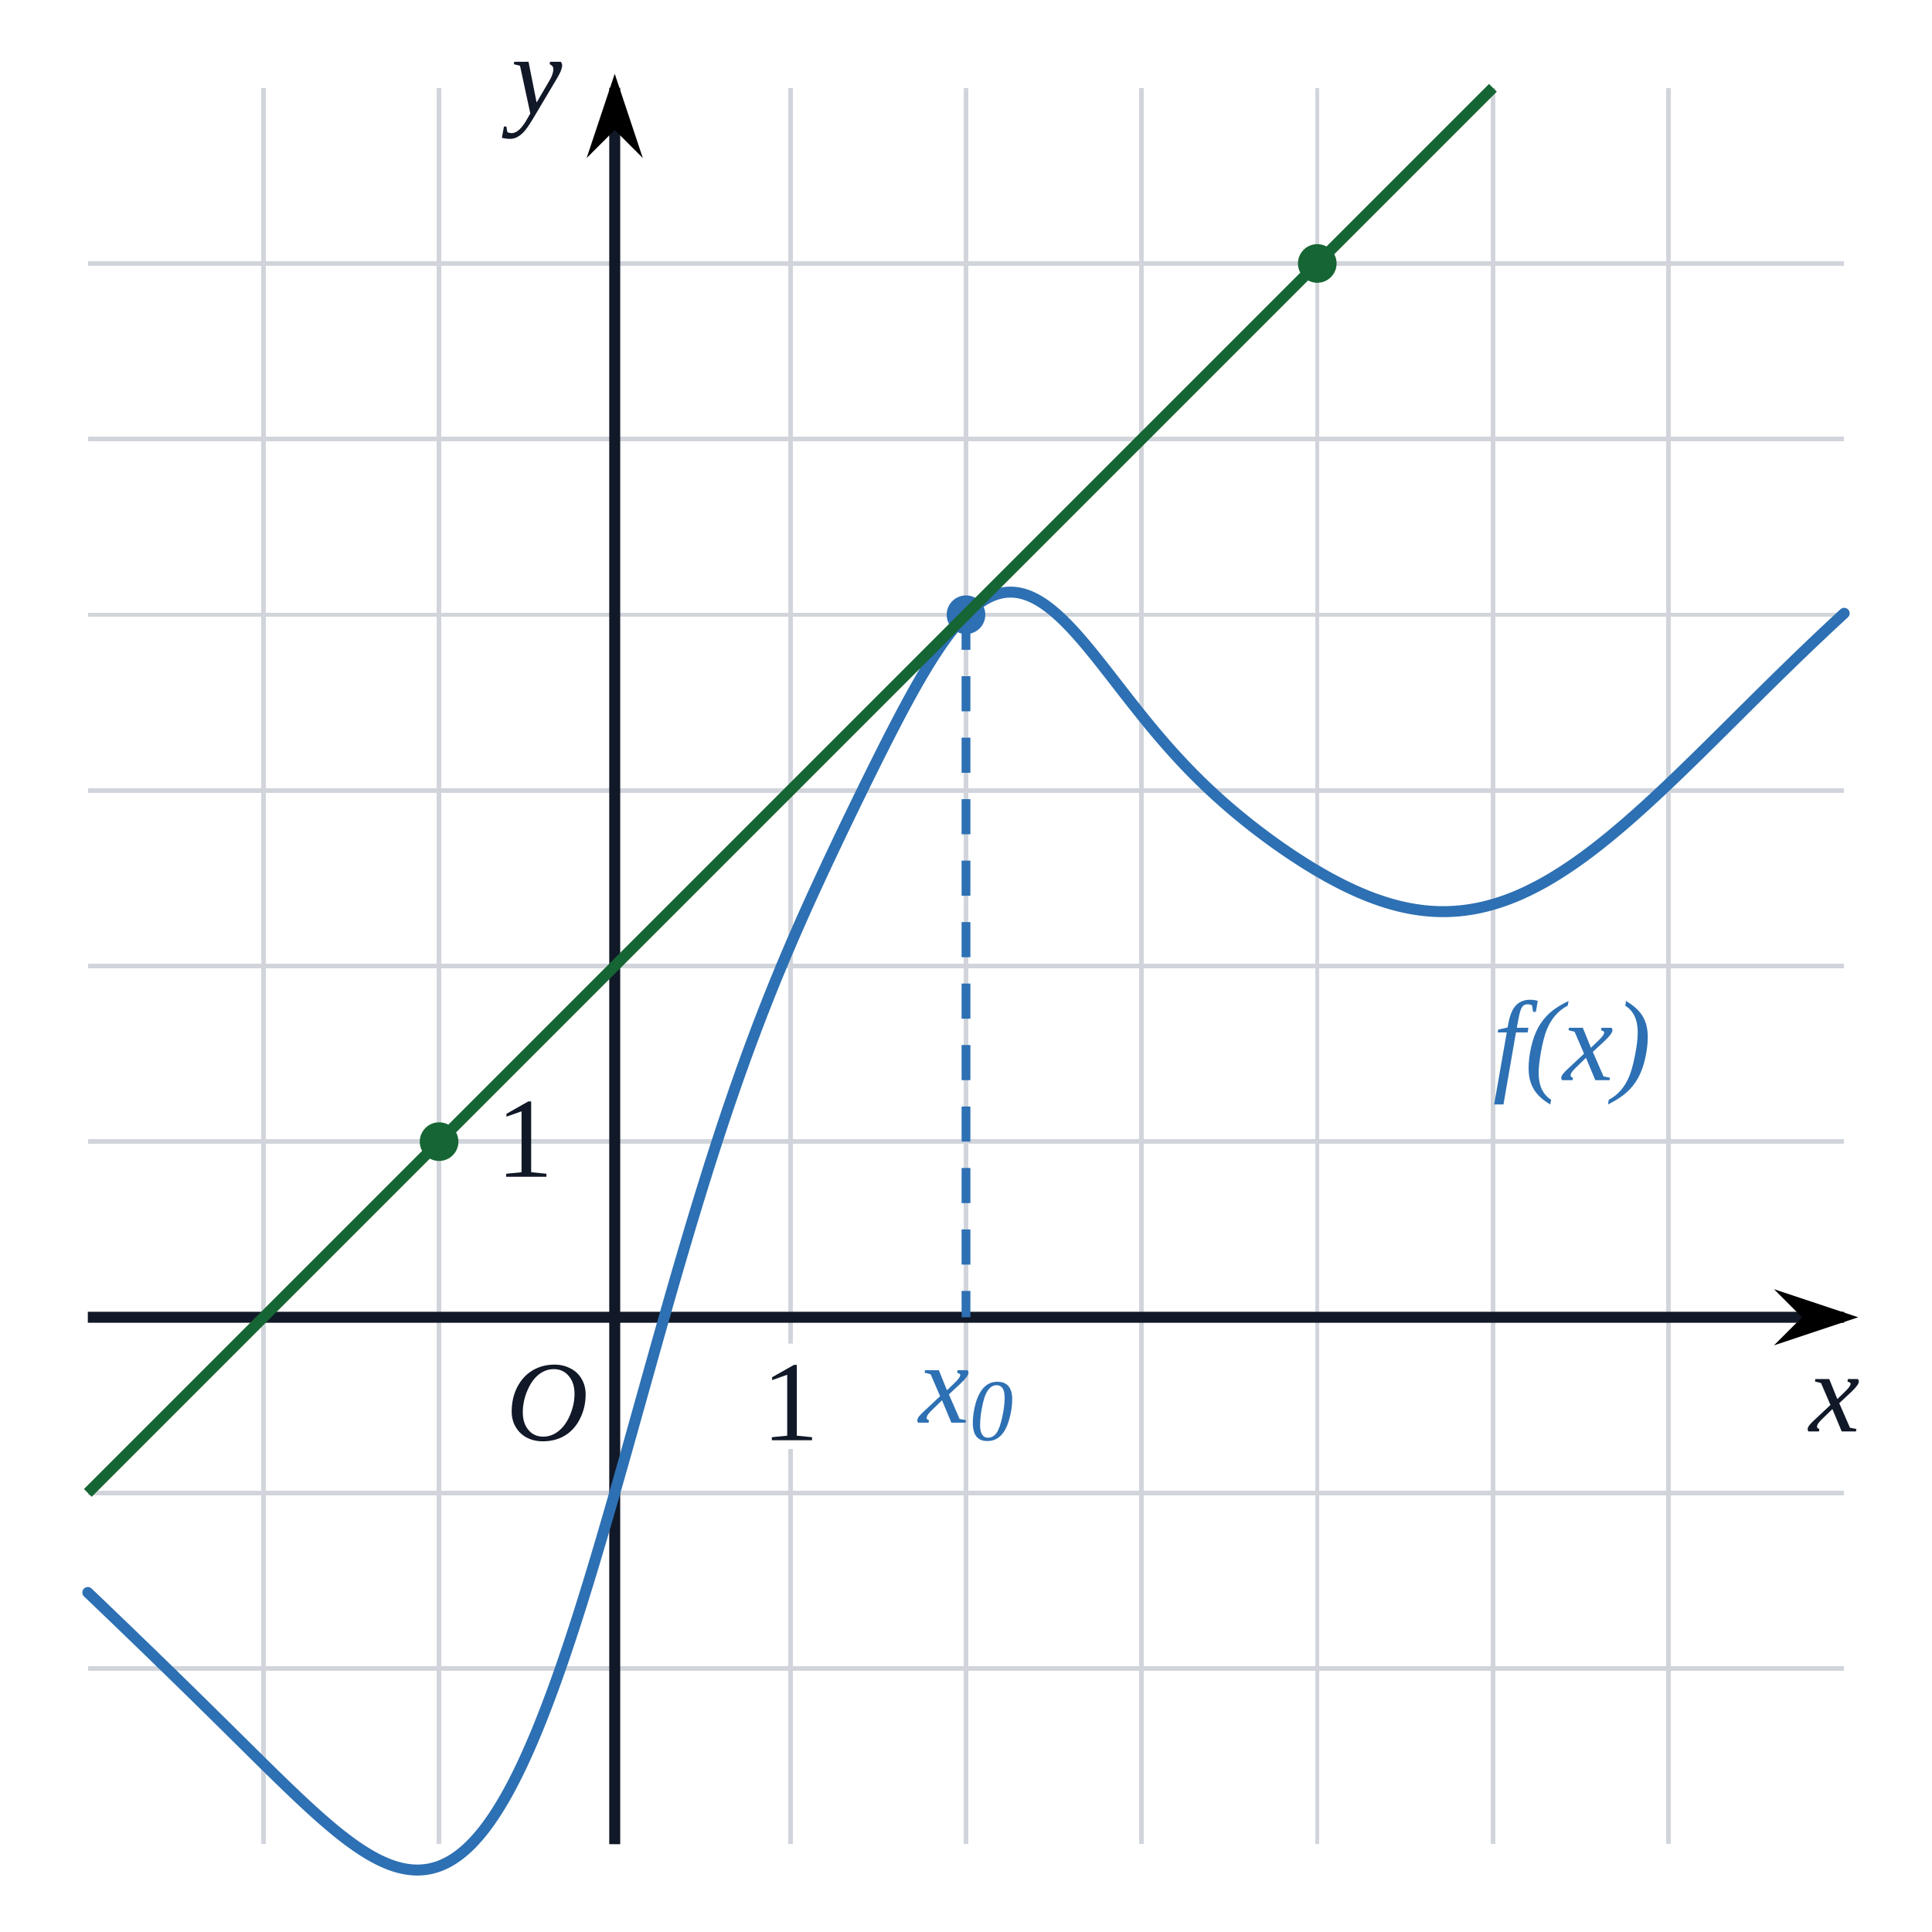
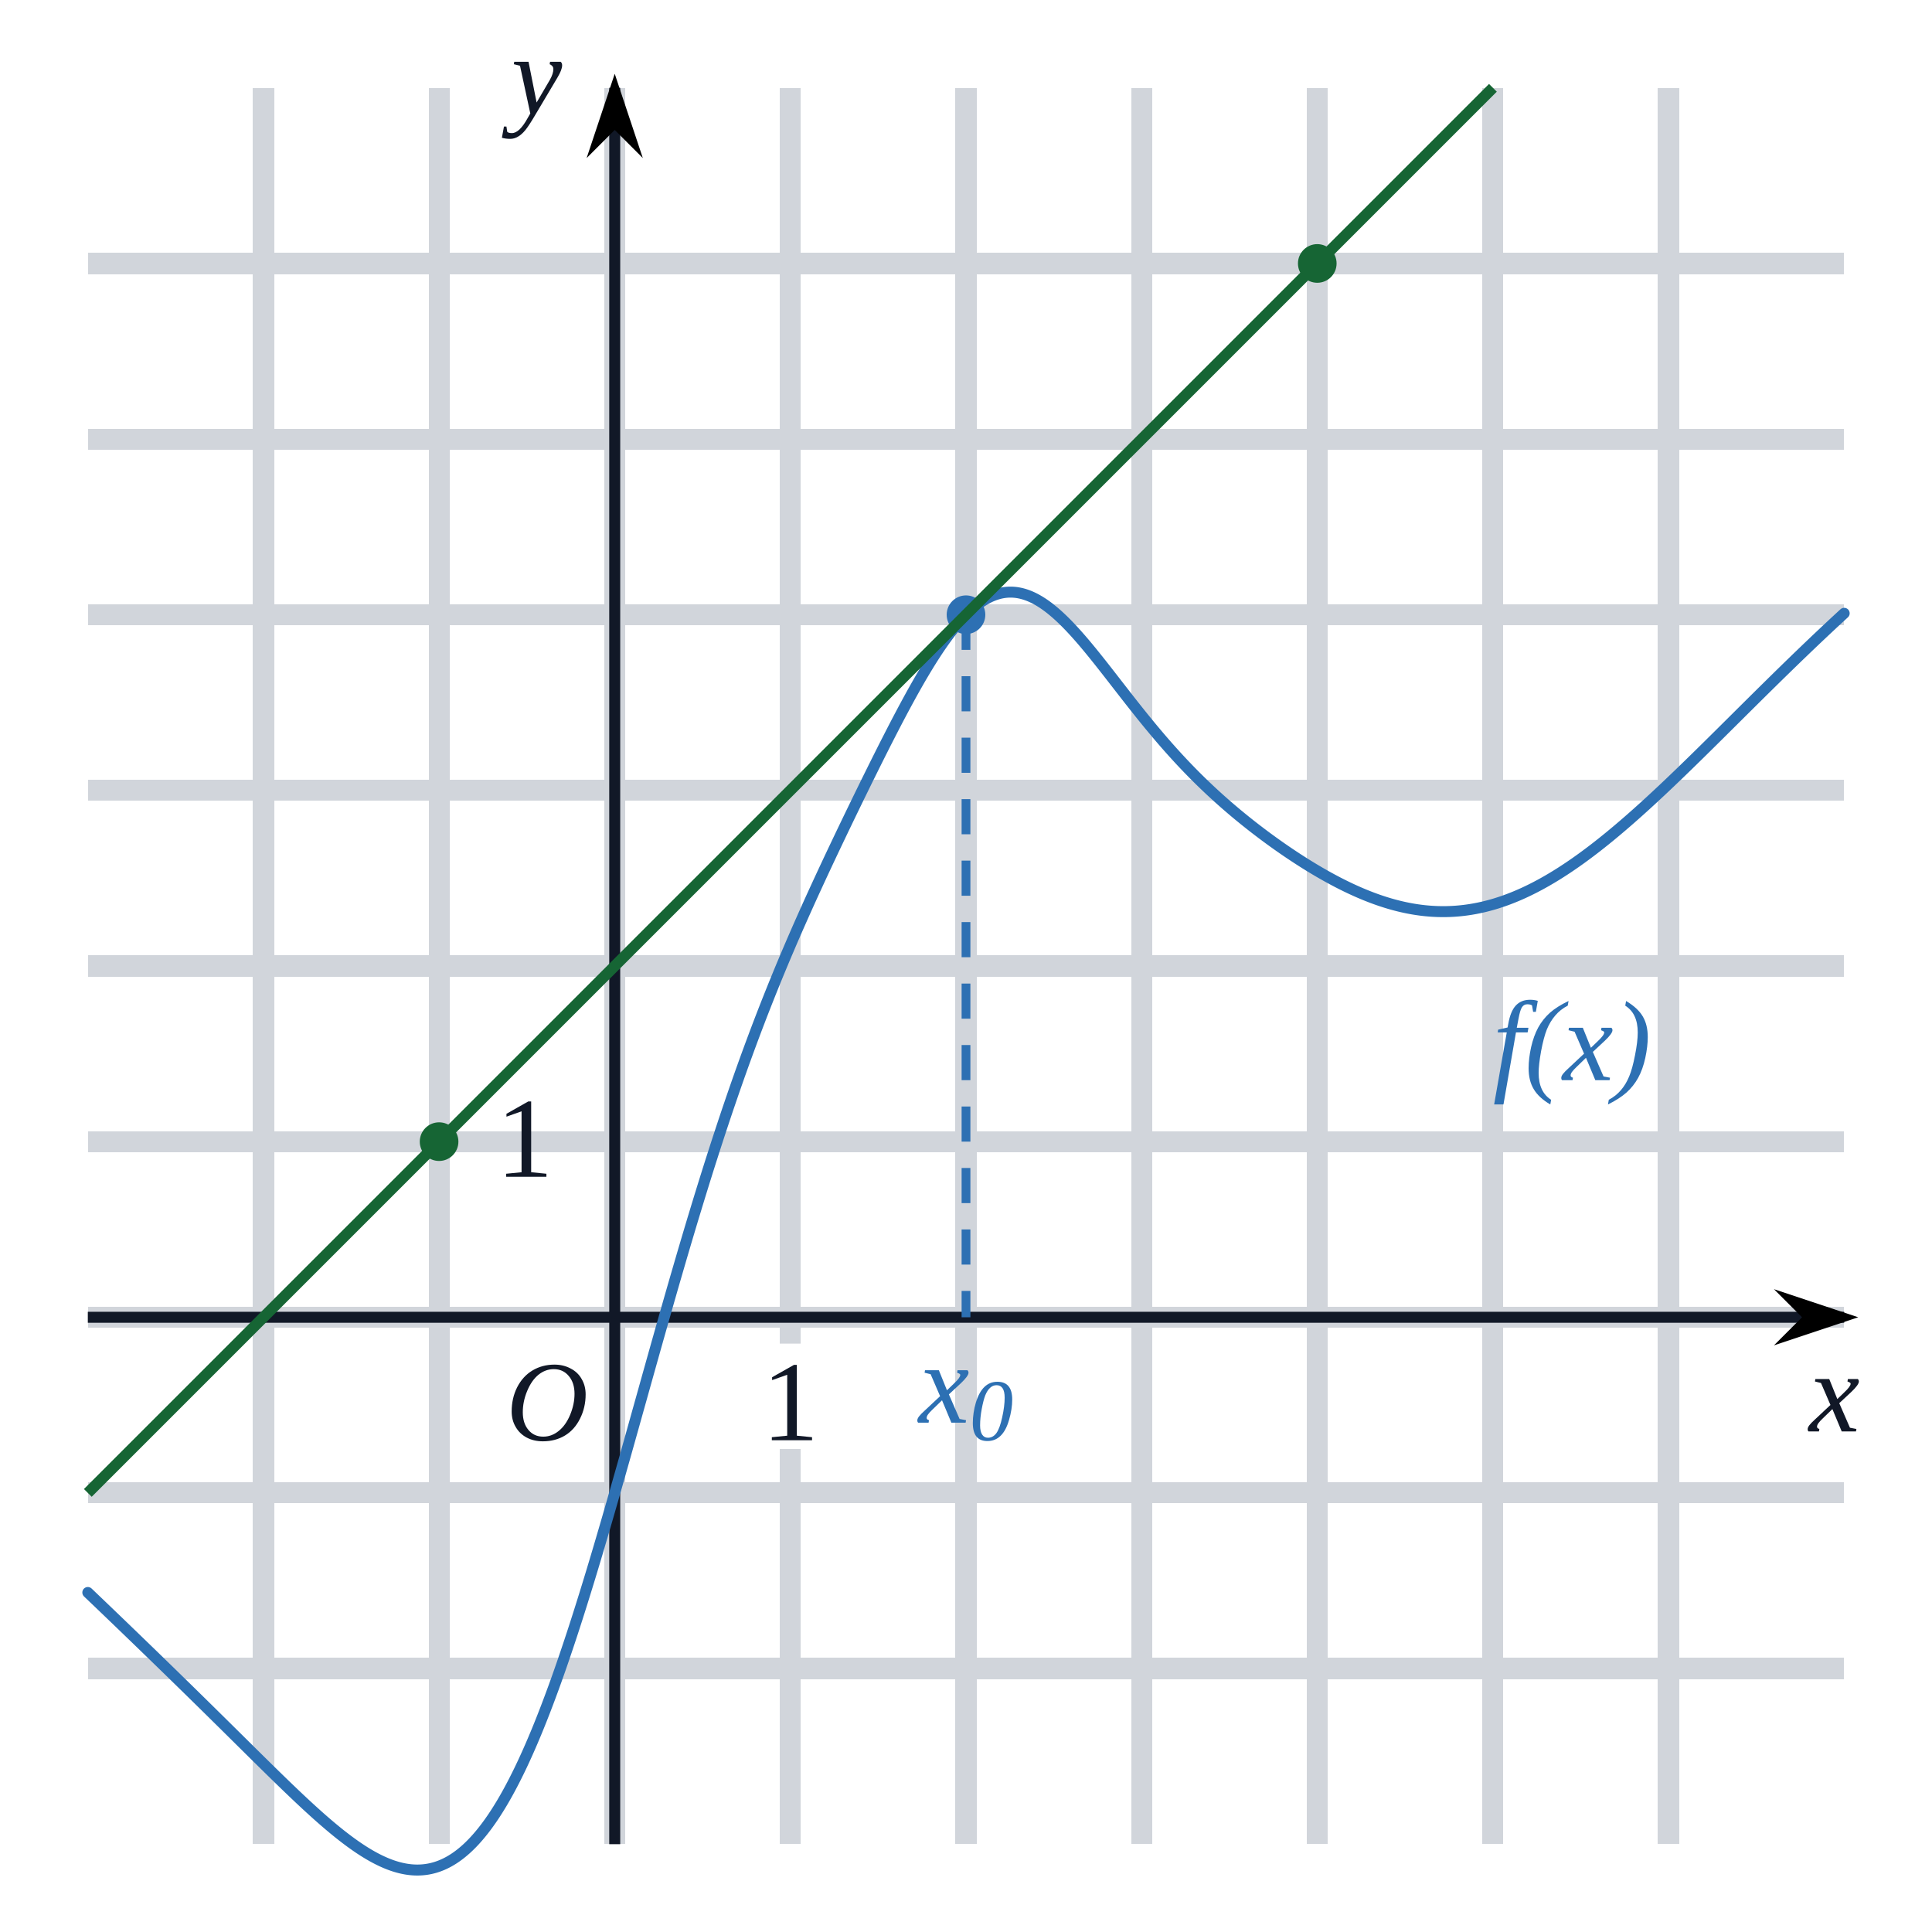
<svg xmlns="http://www.w3.org/2000/svg" width="220" height="220" viewBox="0 0 220 220">
  <rect x="0" y="0" width="220" height="220" fill="white" />
  <defs>
    <marker id="axis-arrow" viewBox="0 0 15 8" refX="13" refY="4" markerWidth="12" markerHeight="6.4" orient="auto" markerUnits="userSpaceOnUse">
      <path d="M 3 0 L 15 4 L 3 8 L 7 4 Z" fill="black" />
    </marker>
  </defs>
-   <g stroke="#d1d5db" stroke-width="0.5" shape-rendering="crispEdges">
+   <g stroke="#d1d5db" stroke-width="2.4" shape-rendering="crispEdges">
    <line x1="30" y1="10" x2="30" y2="210" />
    <line x1="50" y1="10" x2="50" y2="210" />
    <line x1="70" y1="10" x2="70" y2="210" />
    <line x1="90" y1="10" x2="90" y2="210" />
    <line x1="110" y1="10" x2="110" y2="210" />
    <line x1="130" y1="10" x2="130" y2="210" />
    <line x1="150" y1="10" x2="150" y2="210" />
    <line x1="170" y1="10" x2="170" y2="210" />
    <line x1="190" y1="10" x2="190" y2="210" />
    <line x1="10" y1="30" x2="210" y2="30" />
    <line x1="10" y1="50" x2="210" y2="50" />
    <line x1="10" y1="70" x2="210" y2="70" />
    <line x1="10" y1="90" x2="210" y2="90" />
    <line x1="10" y1="110" x2="210" y2="110" />
    <line x1="10" y1="130" x2="210" y2="130" />
    <line x1="10" y1="150" x2="210" y2="150" />
    <line x1="10" y1="170" x2="210" y2="170" />
    <line x1="10" y1="190" x2="210" y2="190" />
  </g>
  <g stroke="#111827" stroke-width="1.25">
    <line x1="10" y1="150" x2="210" y2="150" marker-end="url(#axis-arrow)" />
    <line x1="70" y1="210" x2="70" y2="10" marker-end="url(#axis-arrow)" />
  </g>
  <g font-family="sans-serif" font-size="11" fill="#111827">
    <text x="67" y="164" text-anchor="end" font-size="13" font-style="italic" font-family="Georgia, 'Times New Roman', serif">O</text>
    <rect x="87" y="153" width="7" height="12" fill="white" />
    <text x="90" y="164" text-anchor="middle" font-size="13" font-family="'Times New Roman', serif" font-weight="300">1</text>
    <text x="63" y="134" text-anchor="end" font-size="13" font-family="'Times New Roman', serif" font-weight="300">1</text>
    <text x="206" y="163" text-anchor="start" font-family="Georgia, 'Times New Roman', serif" font-style="italic" font-size="13">x</text>
    <text x="64" y="13" text-anchor="end" font-family="Georgia, 'Times New Roman', serif" font-style="italic" font-size="13">y</text>
  </g>
  <g stroke="#2d70b3" stroke-width="1.25" fill="none" stroke-linecap="round" stroke-linejoin="round">
    <path d="M 10.000 181.340 L 10.100 181.435 L 10.200 181.531 L 10.300 181.626 L 10.400 181.722 L 10.500 181.817 L 10.600 181.913 L 10.700 182.008 L 10.800 182.104 L 10.900 182.200 L 11.001 182.295 L 11.101 182.391 L 11.201 182.487 L 11.301 182.583 L 11.401 182.678 L 11.501 182.774 L 11.601 182.870 L 11.701 182.966 L 11.801 183.062 L 11.901 183.158 L 12.001 183.253 L 12.101 183.349 L 12.201 183.445 L 12.301 183.541 L 12.401 183.637 L 12.501 183.733 L 12.601 183.829 L 12.701 183.926 L 12.801 184.022 L 12.901 184.118 L 13.002 184.214 L 13.102 184.310 L 13.202 184.406 L 13.302 184.502 L 13.402 184.599 L 13.502 184.695 L 13.602 184.791 L 13.702 184.887 L 13.802 184.984 L 13.902 185.080 L 14.002 185.176 L 14.102 185.273 L 14.202 185.369 L 14.302 185.466 L 14.402 185.562 L 14.502 185.659 L 14.602 185.755 L 14.702 185.851 L 14.802 185.948 L 14.902 186.045 L 15.003 186.141 L 15.103 186.238 L 15.203 186.334 L 15.303 186.431 L 15.403 186.527 L 15.503 186.624 L 15.603 186.721 L 15.703 186.818 L 15.803 186.914 L 15.903 187.011 L 16.003 187.108 L 16.103 187.204 L 16.203 187.301 L 16.303 187.398 L 16.403 187.495 L 16.503 187.592 L 16.603 187.689 L 16.703 187.786 L 16.803 187.882 L 16.903 187.979 L 17.004 188.076 L 17.104 188.173 L 17.204 188.270 L 17.304 188.367 L 17.404 188.464 L 17.504 188.561 L 17.604 188.659 L 17.704 188.756 L 17.804 188.853 L 17.904 188.950 L 18.004 189.047 L 18.104 189.144 L 18.204 189.241 L 18.304 189.339 L 18.404 189.436 L 18.504 189.533 L 18.604 189.630 L 18.704 189.728 L 18.804 189.825 L 18.904 189.922 L 19.005 190.020 L 19.105 190.117 L 19.205 190.215 L 19.305 190.312 L 19.405 190.410 L 19.505 190.507 L 19.605 190.605 L 19.705 190.702 L 19.805 190.800 L 19.905 190.897 L 20.005 190.995 L 20.105 191.093 L 20.205 191.190 L 20.305 191.288 L 20.405 191.386 L 20.505 191.483 L 20.605 191.581 L 20.705 191.679 L 20.805 191.777 L 20.905 191.875 L 21.006 191.972 L 21.106 192.070 L 21.206 192.168 L 21.306 192.266 L 21.406 192.364 L 21.506 192.462 L 21.606 192.560 L 21.706 192.658 L 21.806 192.756 L 21.906 192.854 L 22.006 192.952 L 22.106 193.050 L 22.206 193.148 L 22.306 193.247 L 22.406 193.345 L 22.506 193.443 L 22.606 193.541 L 22.706 193.640 L 22.806 193.738 L 22.906 193.836 L 23.007 193.934 L 23.107 194.033 L 23.207 194.131 L 23.307 194.230 L 23.407 194.328 L 23.507 194.426 L 23.607 194.525 L 23.707 194.623 L 23.807 194.722 L 23.907 194.820 L 24.007 194.919 L 24.107 195.018 L 24.207 195.116 L 24.307 195.215 L 24.407 195.314 L 24.507 195.412 L 24.607 195.511 L 24.707 195.610 L 24.807 195.708 L 24.907 195.807 L 25.008 195.906 L 25.108 196.005 L 25.208 196.103 L 25.308 196.202 L 25.408 196.301 L 25.508 196.400 L 25.608 196.499 L 25.708 196.598 L 25.808 196.696 L 25.908 196.795 L 26.008 196.894 L 26.108 196.993 L 26.208 197.092 L 26.308 197.191 L 26.408 197.290 L 26.508 197.389 L 26.608 197.488 L 26.708 197.587 L 26.808 197.686 L 26.908 197.785 L 27.009 197.884 L 27.109 197.983 L 27.209 198.082 L 27.309 198.181 L 27.409 198.280 L 27.509 198.379 L 27.609 198.478 L 27.709 198.577 L 27.809 198.676 L 27.909 198.775 L 28.009 198.874 L 28.109 198.973 L 28.209 199.072 L 28.309 199.171 L 28.409 199.270 L 28.509 199.369 L 28.609 199.468 L 28.709 199.567 L 28.809 199.666 L 28.909 199.764 L 29.010 199.863 L 29.110 199.962 L 29.210 200.061 L 29.310 200.160 L 29.410 200.258 L 29.510 200.357 L 29.610 200.456 L 29.710 200.554 L 29.810 200.653 L 29.910 200.751 L 30.010 200.850 L 30.110 200.948 L 30.210 201.047 L 30.310 201.145 L 30.410 201.243 L 30.510 201.342 L 30.610 201.440 L 30.710 201.538 L 30.810 201.636 L 30.910 201.734 L 31.011 201.832 L 31.111 201.930 L 31.211 202.028 L 31.311 202.126 L 31.411 202.223 L 31.511 202.321 L 31.611 202.418 L 31.711 202.516 L 31.811 202.613 L 31.911 202.710 L 32.011 202.807 L 32.111 202.905 L 32.211 203.001 L 32.311 203.098 L 32.411 203.195 L 32.511 203.292 L 32.611 203.388 L 32.711 203.484 L 32.811 203.581 L 32.911 203.677 L 33.012 203.773 L 33.112 203.869 L 33.212 203.964 L 33.312 204.060 L 33.412 204.155 L 33.512 204.250 L 33.612 204.346 L 33.712 204.440 L 33.812 204.535 L 33.912 204.630 L 34.012 204.724 L 34.112 204.819 L 34.212 204.913 L 34.312 205.006 L 34.412 205.100 L 34.512 205.194 L 34.612 205.287 L 34.712 205.380 L 34.812 205.473 L 34.912 205.565 L 35.013 205.658 L 35.113 205.750 L 35.213 205.842 L 35.313 205.934 L 35.413 206.025 L 35.513 206.116 L 35.613 206.207 L 35.713 206.298 L 35.813 206.388 L 35.913 206.478 L 36.013 206.568 L 36.113 206.658 L 36.213 206.747 L 36.313 206.836 L 36.413 206.925 L 36.513 207.013 L 36.613 207.101 L 36.713 207.189 L 36.813 207.276 L 36.913 207.363 L 37.014 207.450 L 37.114 207.536 L 37.214 207.622 L 37.314 207.708 L 37.414 207.793 L 37.514 207.878 L 37.614 207.962 L 37.714 208.046 L 37.814 208.130 L 37.914 208.213 L 38.014 208.296 L 38.114 208.378 L 38.214 208.460 L 38.314 208.542 L 38.414 208.623 L 38.514 208.704 L 38.614 208.784 L 38.714 208.864 L 38.814 208.943 L 38.914 209.022 L 39.015 209.100 L 39.115 209.177 L 39.215 209.255 L 39.315 209.331 L 39.415 209.408 L 39.515 209.483 L 39.615 209.558 L 39.715 209.633 L 39.815 209.707 L 39.915 209.780 L 40.015 209.853 L 40.115 209.925 L 40.215 209.997 L 40.315 210.068 L 40.415 210.139 L 40.515 210.208 L 40.615 210.277 L 40.715 210.346 L 40.815 210.414 L 40.915 210.481 L 41.016 210.548 L 41.116 210.613 L 41.216 210.679 L 41.316 210.743 L 41.416 210.807 L 41.516 210.870 L 41.616 210.932 L 41.716 210.994 L 41.816 211.054 L 41.916 211.115 L 42.016 211.174 L 42.116 211.232 L 42.216 211.290 L 42.316 211.347 L 42.416 211.403 L 42.516 211.458 L 42.616 211.513 L 42.716 211.566 L 42.816 211.619 L 42.916 211.671 L 43.017 211.722 L 43.117 211.772 L 43.217 211.821 L 43.317 211.870 L 43.417 211.917 L 43.517 211.964 L 43.617 212.009 L 43.717 212.054 L 43.817 212.098 L 43.917 212.140 L 44.017 212.182 L 44.117 212.223 L 44.217 212.263 L 44.317 212.301 L 44.417 212.339 L 44.517 212.376 L 44.617 212.412 L 44.717 212.446 L 44.817 212.480 L 44.917 212.512 L 45.018 212.544 L 45.118 212.574 L 45.218 212.603 L 45.318 212.631 L 45.418 212.658 L 45.518 212.684 L 45.618 212.708 L 45.718 212.732 L 45.818 212.754 L 45.918 212.775 L 46.018 212.795 L 46.118 212.814 L 46.218 212.832 L 46.318 212.848 L 46.418 212.863 L 46.518 212.877 L 46.618 212.889 L 46.718 212.901 L 46.818 212.911 L 46.918 212.919 L 47.019 212.927 L 47.119 212.933 L 47.219 212.938 L 47.319 212.941 L 47.419 212.943 L 47.519 212.944 L 47.619 212.943 L 47.719 212.941 L 47.819 212.938 L 47.919 212.933 L 48.019 212.927 L 48.119 212.919 L 48.219 212.910 L 48.319 212.900 L 48.419 212.888 L 48.519 212.875 L 48.619 212.860 L 48.719 212.844 L 48.819 212.826 L 48.919 212.806 L 49.020 212.786 L 49.120 212.763 L 49.220 212.739 L 49.320 212.714 L 49.420 212.687 L 49.520 212.659 L 49.620 212.629 L 49.720 212.597 L 49.820 212.564 L 49.920 212.529 L 50.020 212.492 L 50.120 212.454 L 50.220 212.415 L 50.320 212.373 L 50.420 212.331 L 50.520 212.286 L 50.620 212.240 L 50.720 212.192 L 50.820 212.142 L 50.920 212.091 L 51.021 212.038 L 51.121 211.984 L 51.221 211.927 L 51.321 211.869 L 51.421 211.809 L 51.521 211.748 L 51.621 211.685 L 51.721 211.620 L 51.821 211.553 L 51.921 211.484 L 52.021 211.414 L 52.121 211.342 L 52.221 211.268 L 52.321 211.193 L 52.421 211.115 L 52.521 211.036 L 52.621 210.955 L 52.721 210.872 L 52.821 210.788 L 52.921 210.701 L 53.022 210.613 L 53.122 210.523 L 53.222 210.431 L 53.322 210.337 L 53.422 210.241 L 53.522 210.144 L 53.622 210.044 L 53.722 209.943 L 53.822 209.840 L 53.922 209.735 L 54.022 209.628 L 54.122 209.519 L 54.222 209.408 L 54.322 209.296 L 54.422 209.181 L 54.522 209.065 L 54.622 208.946 L 54.722 208.826 L 54.822 208.704 L 54.922 208.580 L 55.023 208.454 L 55.123 208.326 L 55.223 208.196 L 55.323 208.064 L 55.423 207.931 L 55.523 207.795 L 55.623 207.657 L 55.723 207.518 L 55.823 207.376 L 55.923 207.233 L 56.023 207.088 L 56.123 206.940 L 56.223 206.791 L 56.323 206.640 L 56.423 206.487 L 56.523 206.332 L 56.623 206.175 L 56.723 206.016 L 56.823 205.855 L 56.923 205.692 L 57.024 205.527 L 57.124 205.361 L 57.224 205.192 L 57.324 205.021 L 57.424 204.849 L 57.524 204.674 L 57.624 204.498 L 57.724 204.319 L 57.824 204.139 L 57.924 203.957 L 58.024 203.773 L 58.124 203.586 L 58.224 203.398 L 58.324 203.208 L 58.424 203.016 L 58.524 202.823 L 58.624 202.627 L 58.724 202.429 L 58.824 202.230 L 58.924 202.028 L 59.025 201.825 L 59.125 201.620 L 59.225 201.413 L 59.325 201.203 L 59.425 200.993 L 59.525 200.780 L 59.625 200.565 L 59.725 200.349 L 59.825 200.130 L 59.925 199.910 L 60.025 199.688 L 60.125 199.464 L 60.225 199.238 L 60.325 199.011 L 60.425 198.781 L 60.525 198.550 L 60.625 198.317 L 60.725 198.082 L 60.825 197.845 L 60.925 197.607 L 61.026 197.367 L 61.126 197.125 L 61.226 196.881 L 61.326 196.636 L 61.426 196.388 L 61.526 196.139 L 61.626 195.889 L 61.726 195.636 L 61.826 195.382 L 61.926 195.126 L 62.026 194.869 L 62.126 194.610 L 62.226 194.349 L 62.326 194.086 L 62.426 193.822 L 62.526 193.556 L 62.626 193.289 L 62.726 193.020 L 62.826 192.749 L 62.926 192.477 L 63.027 192.203 L 63.127 191.927 L 63.227 191.650 L 63.327 191.372 L 63.427 191.092 L 63.527 190.810 L 63.627 190.527 L 63.727 190.242 L 63.827 189.956 L 63.927 189.668 L 64.027 189.379 L 64.127 189.089 L 64.227 188.797 L 64.327 188.503 L 64.427 188.208 L 64.527 187.912 L 64.627 187.614 L 64.727 187.315 L 64.827 187.015 L 64.927 186.713 L 65.028 186.410 L 65.128 186.106 L 65.228 185.800 L 65.328 185.493 L 65.428 185.185 L 65.528 184.875 L 65.628 184.565 L 65.728 184.253 L 65.828 183.939 L 65.928 183.625 L 66.028 183.309 L 66.128 182.993 L 66.228 182.675 L 66.328 182.356 L 66.428 182.035 L 66.528 181.714 L 66.628 181.392 L 66.728 181.068 L 66.828 180.744 L 66.928 180.418 L 67.029 180.091 L 67.129 179.764 L 67.229 179.435 L 67.329 179.105 L 67.429 178.775 L 67.529 178.443 L 67.629 178.111 L 67.729 177.777 L 67.829 177.443 L 67.929 177.108 L 68.029 176.772 L 68.129 176.435 L 68.229 176.097 L 68.329 175.759 L 68.429 175.419 L 68.529 175.079 L 68.629 174.738 L 68.729 174.397 L 68.829 174.054 L 68.929 173.711 L 69.030 173.367 L 69.130 173.023 L 69.230 172.678 L 69.330 172.332 L 69.430 171.986 L 69.530 171.639 L 69.630 171.291 L 69.730 170.943 L 69.830 170.594 L 69.930 170.245 L 70.030 169.895 L 70.130 169.545 L 70.230 169.194 L 70.330 168.843 L 70.430 168.491 L 70.530 168.139 L 70.630 167.786 L 70.730 167.433 L 70.830 167.080 L 70.930 166.726 L 71.031 166.372 L 71.131 166.018 L 71.231 165.663 L 71.331 165.308 L 71.431 164.953 L 71.531 164.597 L 71.631 164.241 L 71.731 163.885 L 71.831 163.529 L 71.931 163.173 L 72.031 162.816 L 72.131 162.459 L 72.231 162.102 L 72.331 161.745 L 72.431 161.388 L 72.531 161.031 L 72.631 160.674 L 72.731 160.316 L 72.831 159.959 L 72.931 159.602 L 73.032 159.244 L 73.132 158.887 L 73.232 158.529 L 73.332 158.172 L 73.432 157.815 L 73.532 157.457 L 73.632 157.100 L 73.732 156.743 L 73.832 156.386 L 73.932 156.030 L 74.032 155.673 L 74.132 155.317 L 74.232 154.960 L 74.332 154.604 L 74.432 154.248 L 74.532 153.893 L 74.632 153.537 L 74.732 153.182 L 74.832 152.828 L 74.932 152.473 L 75.033 152.119 L 75.133 151.765 L 75.233 151.411 L 75.333 151.058 L 75.433 150.705 L 75.533 150.353 L 75.633 150.001 L 75.733 149.649 L 75.833 149.298 L 75.933 148.947 L 76.033 148.597 L 76.133 148.247 L 76.233 147.897 L 76.333 147.548 L 76.433 147.200 L 76.533 146.852 L 76.633 146.505 L 76.733 146.158 L 76.833 145.811 L 76.933 145.466 L 77.034 145.121 L 77.134 144.776 L 77.234 144.432 L 77.334 144.089 L 77.434 143.746 L 77.534 143.404 L 77.634 143.062 L 77.734 142.722 L 77.834 142.381 L 77.934 142.042 L 78.034 141.703 L 78.134 141.365 L 78.234 141.028 L 78.334 140.691 L 78.434 140.355 L 78.534 140.020 L 78.634 139.686 L 78.734 139.352 L 78.834 139.019 L 78.934 138.687 L 79.035 138.356 L 79.135 138.025 L 79.235 137.696 L 79.335 137.367 L 79.435 137.039 L 79.535 136.711 L 79.635 136.385 L 79.735 136.059 L 79.835 135.735 L 79.935 135.411 L 80.035 135.088 L 80.135 134.766 L 80.235 134.444 L 80.335 134.124 L 80.435 133.805 L 80.535 133.486 L 80.635 133.168 L 80.735 132.852 L 80.835 132.536 L 80.935 132.221 L 81.036 131.907 L 81.136 131.594 L 81.236 131.282 L 81.336 130.970 L 81.436 130.660 L 81.536 130.351 L 81.636 130.043 L 81.736 129.735 L 81.836 129.429 L 81.936 129.123 L 82.036 128.819 L 82.136 128.515 L 82.236 128.213 L 82.336 127.911 L 82.436 127.611 L 82.536 127.311 L 82.636 127.012 L 82.736 126.715 L 82.836 126.418 L 82.936 126.122 L 83.037 125.828 L 83.137 125.534 L 83.237 125.241 L 83.337 124.949 L 83.437 124.659 L 83.537 124.369 L 83.637 124.080 L 83.737 123.793 L 83.837 123.506 L 83.937 123.220 L 84.037 122.935 L 84.137 122.651 L 84.237 122.369 L 84.337 122.087 L 84.437 121.806 L 84.537 121.526 L 84.637 121.247 L 84.737 120.969 L 84.837 120.692 L 84.937 120.416 L 85.038 120.141 L 85.138 119.867 L 85.238 119.594 L 85.338 119.322 L 85.438 119.051 L 85.538 118.781 L 85.638 118.512 L 85.738 118.243 L 85.838 117.976 L 85.938 117.710 L 86.038 117.444 L 86.138 117.180 L 86.238 116.916 L 86.338 116.654 L 86.438 116.392 L 86.538 116.131 L 86.638 115.871 L 86.738 115.612 L 86.838 115.354 L 86.938 115.097 L 87.039 114.840 L 87.139 114.585 L 87.239 114.330 L 87.339 114.077 L 87.439 113.824 L 87.539 113.572 L 87.639 113.321 L 87.739 113.070 L 87.839 112.821 L 87.939 112.572 L 88.039 112.324 L 88.139 112.077 L 88.239 111.831 L 88.339 111.586 L 88.439 111.341 L 88.539 111.097 L 88.639 110.854 L 88.739 110.612 L 88.839 110.370 L 88.939 110.129 L 89.040 109.889 L 89.140 109.650 L 89.240 109.411 L 89.340 109.173 L 89.440 108.936 L 89.540 108.700 L 89.640 108.464 L 89.740 108.229 L 89.840 107.995 L 89.940 107.761 L 90.040 107.528 L 90.140 107.295 L 90.240 107.063 L 90.340 106.832 L 90.440 106.602 L 90.540 106.372 L 90.640 106.143 L 90.740 105.914 L 90.840 105.686 L 90.940 105.458 L 91.041 105.231 L 91.141 105.005 L 91.241 104.779 L 91.341 104.554 L 91.441 104.329 L 91.541 104.104 L 91.641 103.881 L 91.741 103.657 L 91.841 103.435 L 91.941 103.212 L 92.041 102.991 L 92.141 102.769 L 92.241 102.548 L 92.341 102.328 L 92.441 102.108 L 92.541 101.889 L 92.641 101.670 L 92.741 101.451 L 92.841 101.233 L 92.941 101.015 L 93.042 100.797 L 93.142 100.580 L 93.242 100.364 L 93.342 100.147 L 93.442 99.931 L 93.542 99.716 L 93.642 99.501 L 93.742 99.286 L 93.842 99.071 L 93.942 98.857 L 94.042 98.643 L 94.142 98.430 L 94.242 98.216 L 94.342 98.003 L 94.442 97.791 L 94.542 97.578 L 94.642 97.366 L 94.742 97.154 L 94.842 96.943 L 94.942 96.731 L 95.043 96.520 L 95.143 96.310 L 95.243 96.099 L 95.343 95.889 L 95.443 95.679 L 95.543 95.469 L 95.643 95.259 L 95.743 95.050 L 95.843 94.841 L 95.943 94.632 L 96.043 94.423 L 96.143 94.215 L 96.243 94.007 L 96.343 93.799 L 96.443 93.591 L 96.543 93.383 L 96.643 93.176 L 96.743 92.969 L 96.843 92.762 L 96.943 92.555 L 97.044 92.348 L 97.144 92.142 L 97.244 91.935 L 97.344 91.729 L 97.444 91.523 L 97.544 91.318 L 97.644 91.112 L 97.744 90.907 L 97.844 90.702 L 97.944 90.497 L 98.044 90.292 L 98.144 90.088 L 98.244 89.884 L 98.344 89.679 L 98.444 89.476 L 98.544 89.272 L 98.644 89.068 L 98.744 88.865 L 98.844 88.662 L 98.944 88.459 L 99.045 88.257 L 99.145 88.055 L 99.245 87.853 L 99.345 87.651 L 99.445 87.449 L 99.545 87.248 L 99.645 87.047 L 99.745 86.846 L 99.845 86.645 L 99.945 86.445 L 100.045 86.245 L 100.145 86.046 L 100.245 85.846 L 100.345 85.647 L 100.445 85.449 L 100.545 85.250 L 100.645 85.052 L 100.745 84.854 L 100.845 84.657 L 100.945 84.460 L 101.046 84.264 L 101.146 84.067 L 101.246 83.872 L 101.346 83.676 L 101.446 83.481 L 101.546 83.287 L 101.646 83.093 L 101.746 82.899 L 101.846 82.706 L 101.946 82.513 L 102.046 82.321 L 102.146 82.129 L 102.246 81.938 L 102.346 81.747 L 102.446 81.557 L 102.546 81.368 L 102.646 81.179 L 102.746 80.991 L 102.846 80.803 L 102.946 80.616 L 103.047 80.429 L 103.147 80.243 L 103.247 80.058 L 103.347 79.873 L 103.447 79.690 L 103.547 79.506 L 103.647 79.324 L 103.747 79.142 L 103.847 78.961 L 103.947 78.781 L 104.047 78.602 L 104.147 78.423 L 104.247 78.246 L 104.347 78.069 L 104.447 77.893 L 104.547 77.718 L 104.647 77.543 L 104.747 77.370 L 104.847 77.198 L 104.947 77.026 L 105.048 76.856 L 105.148 76.686 L 105.248 76.518 L 105.348 76.350 L 105.448 76.184 L 105.548 76.018 L 105.648 75.854 L 105.748 75.690 L 105.848 75.528 L 105.948 75.367 L 106.048 75.207 L 106.148 75.049 L 106.248 74.891 L 106.348 74.735 L 106.448 74.579 L 106.548 74.426 L 106.648 74.273 L 106.748 74.121 L 106.848 73.971 L 106.948 73.823 L 107.049 73.675 L 107.149 73.529 L 107.249 73.384 L 107.349 73.241 L 107.449 73.099 L 107.549 72.958 L 107.649 72.819 L 107.749 72.681 L 107.849 72.545 L 107.949 72.410 L 108.049 72.277 L 108.149 72.145 L 108.249 72.015 L 108.349 71.886 L 108.449 71.759 L 108.549 71.633 L 108.649 71.509 L 108.749 71.387 L 108.849 71.266 L 108.949 71.147 L 109.050 71.030 L 109.150 70.914 L 109.250 70.800 L 109.350 70.688 L 109.450 70.577 L 109.550 70.468 L 109.650 70.361 L 109.750 70.256 L 109.850 70.152 L 109.950 70.050 L 110.050 69.950 L 110.150 69.852 L 110.250 69.756 L 110.350 69.661 L 110.450 69.568 L 110.550 69.477 L 110.650 69.388 L 110.750 69.301 L 110.850 69.216 L 110.950 69.133 L 111.051 69.051 L 111.151 68.972 L 111.251 68.894 L 111.351 68.818 L 111.451 68.745 L 111.551 68.673 L 111.651 68.603 L 111.751 68.535 L 111.851 68.469 L 111.951 68.405 L 112.051 68.344 L 112.151 68.284 L 112.251 68.226 L 112.351 68.170 L 112.451 68.116 L 112.551 68.064 L 112.651 68.014 L 112.751 67.966 L 112.851 67.920 L 112.951 67.877 L 113.052 67.835 L 113.152 67.795 L 113.252 67.757 L 113.352 67.722 L 113.452 67.688 L 113.552 67.657 L 113.652 67.627 L 113.752 67.599 L 113.852 67.574 L 113.952 67.550 L 114.052 67.529 L 114.152 67.510 L 114.252 67.492 L 114.352 67.477 L 114.452 67.464 L 114.552 67.452 L 114.652 67.443 L 114.752 67.436 L 114.852 67.430 L 114.952 67.427 L 115.053 67.426 L 115.153 67.427 L 115.253 67.429 L 115.353 67.434 L 115.453 67.441 L 115.553 67.449 L 115.653 67.460 L 115.753 67.472 L 115.853 67.487 L 115.953 67.503 L 116.053 67.522 L 116.153 67.542 L 116.253 67.564 L 116.353 67.588 L 116.453 67.614 L 116.553 67.642 L 116.653 67.672 L 116.753 67.703 L 116.853 67.737 L 116.953 67.772 L 117.054 67.809 L 117.154 67.848 L 117.254 67.888 L 117.354 67.931 L 117.454 67.975 L 117.554 68.021 L 117.654 68.068 L 117.754 68.118 L 117.854 68.169 L 117.954 68.221 L 118.054 68.276 L 118.154 68.332 L 118.254 68.390 L 118.354 68.449 L 118.454 68.510 L 118.554 68.573 L 118.654 68.637 L 118.754 68.702 L 118.854 68.770 L 118.954 68.838 L 119.055 68.909 L 119.155 68.981 L 119.255 69.054 L 119.355 69.129 L 119.455 69.205 L 119.555 69.282 L 119.655 69.361 L 119.755 69.442 L 119.855 69.524 L 119.955 69.607 L 120.055 69.691 L 120.155 69.777 L 120.255 69.864 L 120.355 69.952 L 120.455 70.042 L 120.555 70.132 L 120.655 70.224 L 120.755 70.318 L 120.855 70.412 L 120.955 70.507 L 121.056 70.604 L 121.156 70.702 L 121.256 70.801 L 121.356 70.901 L 121.456 71.002 L 121.556 71.104 L 121.656 71.207 L 121.756 71.311 L 121.856 71.415 L 121.956 71.521 L 122.056 71.628 L 122.156 71.736 L 122.256 71.845 L 122.356 71.954 L 122.456 72.064 L 122.556 72.176 L 122.656 72.288 L 122.756 72.400 L 122.856 72.514 L 122.956 72.628 L 123.057 72.743 L 123.157 72.859 L 123.257 72.975 L 123.357 73.092 L 123.457 73.210 L 123.557 73.328 L 123.657 73.447 L 123.757 73.567 L 123.857 73.687 L 123.957 73.807 L 124.057 73.929 L 124.157 74.050 L 124.257 74.172 L 124.357 74.295 L 124.457 74.418 L 124.557 74.542 L 124.657 74.666 L 124.757 74.790 L 124.857 74.915 L 124.957 75.040 L 125.058 75.165 L 125.158 75.291 L 125.258 75.417 L 125.358 75.544 L 125.458 75.670 L 125.558 75.797 L 125.658 75.924 L 125.758 76.052 L 125.858 76.179 L 125.958 76.307 L 126.058 76.435 L 126.158 76.563 L 126.258 76.691 L 126.358 76.820 L 126.458 76.948 L 126.558 77.077 L 126.658 77.205 L 126.758 77.334 L 126.858 77.463 L 126.958 77.592 L 127.059 77.721 L 127.159 77.850 L 127.259 77.979 L 127.359 78.108 L 127.459 78.236 L 127.559 78.365 L 127.659 78.494 L 127.759 78.623 L 127.859 78.751 L 127.959 78.880 L 128.059 79.008 L 128.159 79.137 L 128.259 79.265 L 128.359 79.393 L 128.459 79.521 L 128.559 79.649 L 128.659 79.776 L 128.759 79.904 L 128.859 80.031 L 128.959 80.158 L 129.060 80.285 L 129.160 80.412 L 129.260 80.538 L 129.360 80.664 L 129.460 80.790 L 129.560 80.916 L 129.660 81.041 L 129.760 81.167 L 129.860 81.292 L 129.960 81.416 L 130.060 81.541 L 130.160 81.665 L 130.260 81.788 L 130.360 81.912 L 130.460 82.035 L 130.560 82.158 L 130.660 82.280 L 130.760 82.402 L 130.860 82.524 L 130.960 82.646 L 131.061 82.767 L 131.161 82.887 L 131.261 83.008 L 131.361 83.128 L 131.461 83.247 L 131.561 83.367 L 131.661 83.486 L 131.761 83.604 L 131.861 83.722 L 131.961 83.840 L 132.061 83.958 L 132.161 84.074 L 132.261 84.191 L 132.361 84.307 L 132.461 84.423 L 132.561 84.538 L 132.661 84.653 L 132.761 84.768 L 132.861 84.882 L 132.961 84.996 L 133.062 85.109 L 133.162 85.222 L 133.262 85.334 L 133.362 85.446 L 133.462 85.558 L 133.562 85.669 L 133.662 85.780 L 133.762 85.890 L 133.862 86.000 L 133.962 86.110 L 134.062 86.219 L 134.162 86.328 L 134.262 86.436 L 134.362 86.544 L 134.462 86.651 L 134.562 86.758 L 134.662 86.864 L 134.762 86.971 L 134.862 87.076 L 134.962 87.182 L 135.063 87.286 L 135.163 87.391 L 135.263 87.495 L 135.363 87.598 L 135.463 87.701 L 135.563 87.804 L 135.663 87.906 L 135.763 88.008 L 135.863 88.110 L 135.963 88.211 L 136.063 88.312 L 136.163 88.412 L 136.263 88.512 L 136.363 88.611 L 136.463 88.710 L 136.563 88.809 L 136.663 88.907 L 136.763 89.005 L 136.863 89.102 L 136.963 89.199 L 137.064 89.296 L 137.164 89.392 L 137.264 89.488 L 137.364 89.583 L 137.464 89.678 L 137.564 89.773 L 137.664 89.868 L 137.764 89.961 L 137.864 90.055 L 137.964 90.148 L 138.064 90.241 L 138.164 90.333 L 138.264 90.426 L 138.364 90.517 L 138.464 90.609 L 138.564 90.700 L 138.664 90.790 L 138.764 90.881 L 138.864 90.970 L 138.964 91.060 L 139.065 91.149 L 139.165 91.238 L 139.265 91.327 L 139.365 91.415 L 139.465 91.503 L 139.565 91.590 L 139.665 91.677 L 139.765 91.764 L 139.865 91.851 L 139.965 91.937 L 140.065 92.023 L 140.165 92.108 L 140.265 92.194 L 140.365 92.279 L 140.465 92.363 L 140.565 92.448 L 140.665 92.532 L 140.765 92.615 L 140.865 92.699 L 140.965 92.782 L 141.066 92.864 L 141.166 92.947 L 141.266 93.029 L 141.366 93.111 L 141.466 93.192 L 141.566 93.274 L 141.666 93.355 L 141.766 93.435 L 141.866 93.516 L 141.966 93.596 L 142.066 93.676 L 142.166 93.755 L 142.266 93.835 L 142.366 93.914 L 142.466 93.992 L 142.566 94.071 L 142.666 94.149 L 142.766 94.227 L 142.866 94.304 L 142.966 94.382 L 143.067 94.459 L 143.167 94.536 L 143.267 94.612 L 143.367 94.688 L 143.467 94.764 L 143.567 94.840 L 143.667 94.916 L 143.767 94.991 L 143.867 95.066 L 143.967 95.141 L 144.067 95.215 L 144.167 95.289 L 144.267 95.363 L 144.367 95.437 L 144.467 95.510 L 144.567 95.583 L 144.667 95.656 L 144.767 95.729 L 144.867 95.801 L 144.967 95.874 L 145.068 95.946 L 145.168 96.017 L 145.268 96.089 L 145.368 96.160 L 145.468 96.231 L 145.568 96.301 L 145.668 96.372 L 145.768 96.442 L 145.868 96.512 L 145.968 96.581 L 146.068 96.651 L 146.168 96.720 L 146.268 96.789 L 146.368 96.857 L 146.468 96.926 L 146.568 96.994 L 146.668 97.062 L 146.768 97.129 L 146.868 97.197 L 146.968 97.264 L 147.069 97.331 L 147.169 97.397 L 147.269 97.464 L 147.369 97.530 L 147.469 97.596 L 147.569 97.661 L 147.669 97.727 L 147.769 97.792 L 147.869 97.856 L 147.969 97.921 L 148.069 97.985 L 148.169 98.049 L 148.269 98.113 L 148.369 98.177 L 148.469 98.240 L 148.569 98.303 L 148.669 98.366 L 148.769 98.428 L 148.869 98.490 L 148.969 98.552 L 149.070 98.614 L 149.170 98.675 L 149.270 98.736 L 149.370 98.797 L 149.470 98.858 L 149.570 98.918 L 149.670 98.978 L 149.770 99.038 L 149.870 99.097 L 149.970 99.156 L 150.070 99.215 L 150.170 99.274 L 150.270 99.332 L 150.370 99.390 L 150.470 99.447 L 150.570 99.505 L 150.670 99.562 L 150.770 99.619 L 150.870 99.675 L 150.970 99.732 L 151.071 99.788 L 151.171 99.843 L 151.271 99.899 L 151.371 99.954 L 151.471 100.008 L 151.571 100.063 L 151.671 100.117 L 151.771 100.171 L 151.871 100.224 L 151.971 100.277 L 152.071 100.330 L 152.171 100.382 L 152.271 100.435 L 152.371 100.487 L 152.471 100.538 L 152.571 100.589 L 152.671 100.640 L 152.771 100.691 L 152.871 100.741 L 152.971 100.791 L 153.072 100.840 L 153.172 100.890 L 153.272 100.939 L 153.372 100.987 L 153.472 101.035 L 153.572 101.083 L 153.672 101.131 L 153.772 101.178 L 153.872 101.225 L 153.972 101.271 L 154.072 101.317 L 154.172 101.363 L 154.272 101.408 L 154.372 101.453 L 154.472 101.498 L 154.572 101.542 L 154.672 101.586 L 154.772 101.630 L 154.872 101.673 L 154.972 101.715 L 155.073 101.758 L 155.173 101.800 L 155.273 101.842 L 155.373 101.883 L 155.473 101.924 L 155.573 101.964 L 155.673 102.004 L 155.773 102.044 L 155.873 102.083 L 155.973 102.122 L 156.073 102.161 L 156.173 102.199 L 156.273 102.237 L 156.373 102.274 L 156.473 102.311 L 156.573 102.348 L 156.673 102.384 L 156.773 102.419 L 156.873 102.455 L 156.973 102.490 L 157.074 102.524 L 157.174 102.558 L 157.274 102.592 L 157.374 102.625 L 157.474 102.658 L 157.574 102.690 L 157.674 102.722 L 157.774 102.754 L 157.874 102.785 L 157.974 102.815 L 158.074 102.845 L 158.174 102.875 L 158.274 102.905 L 158.374 102.934 L 158.474 102.962 L 158.574 102.990 L 158.674 103.018 L 158.774 103.045 L 158.874 103.071 L 158.974 103.098 L 159.075 103.123 L 159.175 103.149 L 159.275 103.174 L 159.375 103.198 L 159.475 103.222 L 159.575 103.245 L 159.675 103.269 L 159.775 103.291 L 159.875 103.313 L 159.975 103.335 L 160.075 103.356 L 160.175 103.377 L 160.275 103.397 L 160.375 103.417 L 160.475 103.436 L 160.575 103.455 L 160.675 103.473 L 160.775 103.491 L 160.875 103.509 L 160.975 103.526 L 161.076 103.542 L 161.176 103.558 L 161.276 103.573 L 161.376 103.589 L 161.476 103.603 L 161.576 103.617 L 161.676 103.631 L 161.776 103.644 L 161.876 103.656 L 161.976 103.668 L 162.076 103.680 L 162.176 103.691 L 162.276 103.702 L 162.376 103.712 L 162.476 103.721 L 162.576 103.730 L 162.676 103.739 L 162.776 103.747 L 162.876 103.755 L 162.976 103.762 L 163.077 103.769 L 163.177 103.775 L 163.277 103.780 L 163.377 103.785 L 163.477 103.790 L 163.577 103.794 L 163.677 103.798 L 163.777 103.801 L 163.877 103.803 L 163.977 103.806 L 164.077 103.807 L 164.177 103.808 L 164.277 103.809 L 164.377 103.809 L 164.477 103.808 L 164.577 103.807 L 164.677 103.806 L 164.777 103.804 L 164.877 103.801 L 164.977 103.798 L 165.078 103.795 L 165.178 103.791 L 165.278 103.786 L 165.378 103.781 L 165.478 103.776 L 165.578 103.769 L 165.678 103.763 L 165.778 103.756 L 165.878 103.748 L 165.978 103.740 L 166.078 103.731 L 166.178 103.722 L 166.278 103.712 L 166.378 103.702 L 166.478 103.691 L 166.578 103.680 L 166.678 103.668 L 166.778 103.656 L 166.878 103.643 L 166.978 103.630 L 167.079 103.616 L 167.179 103.602 L 167.279 103.587 L 167.379 103.572 L 167.479 103.556 L 167.579 103.539 L 167.679 103.522 L 167.779 103.505 L 167.879 103.487 L 167.979 103.469 L 168.079 103.450 L 168.179 103.430 L 168.279 103.410 L 168.379 103.390 L 168.479 103.369 L 168.579 103.347 L 168.679 103.325 L 168.779 103.303 L 168.879 103.280 L 168.979 103.256 L 169.080 103.232 L 169.180 103.207 L 169.280 103.182 L 169.380 103.157 L 169.480 103.131 L 169.580 103.104 L 169.680 103.077 L 169.780 103.049 L 169.880 103.021 L 169.980 102.993 L 170.080 102.964 L 170.180 102.934 L 170.280 102.904 L 170.380 102.873 L 170.480 102.842 L 170.580 102.810 L 170.680 102.778 L 170.780 102.746 L 170.880 102.713 L 170.980 102.679 L 171.081 102.645 L 171.181 102.611 L 171.281 102.575 L 171.381 102.540 L 171.481 102.504 L 171.581 102.467 L 171.681 102.430 L 171.781 102.393 L 171.881 102.355 L 171.981 102.316 L 172.081 102.278 L 172.181 102.238 L 172.281 102.198 L 172.381 102.158 L 172.481 102.117 L 172.581 102.076 L 172.681 102.034 L 172.781 101.992 L 172.881 101.949 L 172.981 101.906 L 173.082 101.862 L 173.182 101.818 L 173.282 101.773 L 173.382 101.728 L 173.482 101.683 L 173.582 101.637 L 173.682 101.590 L 173.782 101.543 L 173.882 101.496 L 173.982 101.448 L 174.082 101.400 L 174.182 101.351 L 174.282 101.302 L 174.382 101.252 L 174.482 101.202 L 174.582 101.152 L 174.682 101.101 L 174.782 101.049 L 174.882 100.998 L 174.982 100.945 L 175.083 100.892 L 175.183 100.839 L 175.283 100.786 L 175.383 100.732 L 175.483 100.677 L 175.583 100.622 L 175.683 100.567 L 175.783 100.511 L 175.883 100.455 L 175.983 100.399 L 176.083 100.342 L 176.183 100.284 L 176.283 100.226 L 176.383 100.168 L 176.483 100.109 L 176.583 100.050 L 176.683 99.991 L 176.783 99.931 L 176.883 99.871 L 176.983 99.810 L 177.084 99.749 L 177.184 99.687 L 177.284 99.626 L 177.384 99.563 L 177.484 99.501 L 177.584 99.438 L 177.684 99.374 L 177.784 99.310 L 177.884 99.246 L 177.984 99.181 L 178.084 99.116 L 178.184 99.051 L 178.284 98.985 L 178.384 98.919 L 178.484 98.853 L 178.584 98.786 L 178.684 98.719 L 178.784 98.651 L 178.884 98.583 L 178.984 98.515 L 179.085 98.446 L 179.185 98.377 L 179.285 98.307 L 179.385 98.238 L 179.485 98.168 L 179.585 98.097 L 179.685 98.026 L 179.785 97.955 L 179.885 97.884 L 179.985 97.812 L 180.085 97.740 L 180.185 97.667 L 180.285 97.594 L 180.385 97.521 L 180.485 97.448 L 180.585 97.374 L 180.685 97.299 L 180.785 97.225 L 180.885 97.150 L 180.985 97.075 L 181.086 97.000 L 181.186 96.924 L 181.286 96.848 L 181.386 96.771 L 181.486 96.695 L 181.586 96.618 L 181.686 96.540 L 181.786 96.463 L 181.886 96.385 L 181.986 96.307 L 182.086 96.228 L 182.186 96.149 L 182.286 96.070 L 182.386 95.991 L 182.486 95.911 L 182.586 95.831 L 182.686 95.751 L 182.786 95.670 L 182.886 95.590 L 182.986 95.508 L 183.087 95.427 L 183.187 95.346 L 183.287 95.264 L 183.387 95.181 L 183.487 95.099 L 183.587 95.016 L 183.687 94.933 L 183.787 94.850 L 183.887 94.767 L 183.987 94.683 L 184.087 94.599 L 184.187 94.515 L 184.287 94.430 L 184.387 94.346 L 184.487 94.261 L 184.587 94.176 L 184.687 94.090 L 184.787 94.005 L 184.887 93.919 L 184.987 93.833 L 185.088 93.746 L 185.188 93.660 L 185.288 93.573 L 185.388 93.486 L 185.488 93.399 L 185.588 93.311 L 185.688 93.224 L 185.788 93.136 L 185.888 93.048 L 185.988 92.959 L 186.088 92.871 L 186.188 92.782 L 186.288 92.693 L 186.388 92.604 L 186.488 92.515 L 186.588 92.425 L 186.688 92.335 L 186.788 92.246 L 186.888 92.155 L 186.988 92.065 L 187.089 91.975 L 187.189 91.884 L 187.289 91.793 L 187.389 91.702 L 187.489 91.611 L 187.589 91.520 L 187.689 91.428 L 187.789 91.336 L 187.889 91.245 L 187.989 91.153 L 188.089 91.060 L 188.189 90.968 L 188.289 90.875 L 188.389 90.783 L 188.489 90.690 L 188.589 90.597 L 188.689 90.504 L 188.789 90.410 L 188.889 90.317 L 188.989 90.223 L 189.090 90.130 L 189.190 90.036 L 189.290 89.942 L 189.390 89.848 L 189.490 89.753 L 189.590 89.659 L 189.690 89.564 L 189.790 89.470 L 189.890 89.375 L 189.990 89.280 L 190.090 89.185 L 190.190 89.090 L 190.290 88.994 L 190.390 88.899 L 190.490 88.803 L 190.590 88.708 L 190.690 88.612 L 190.790 88.516 L 190.890 88.420 L 190.990 88.324 L 191.091 88.228 L 191.191 88.131 L 191.291 88.035 L 191.391 87.938 L 191.491 87.842 L 191.591 87.745 L 191.691 87.648 L 191.791 87.551 L 191.891 87.454 L 191.991 87.357 L 192.091 87.260 L 192.191 87.163 L 192.291 87.066 L 192.391 86.968 L 192.491 86.871 L 192.591 86.773 L 192.691 86.675 L 192.791 86.578 L 192.891 86.480 L 192.991 86.382 L 193.092 86.284 L 193.192 86.186 L 193.292 86.088 L 193.392 85.990 L 193.492 85.892 L 193.592 85.794 L 193.692 85.695 L 193.792 85.597 L 193.892 85.498 L 193.992 85.400 L 194.092 85.301 L 194.192 85.203 L 194.292 85.104 L 194.392 85.005 L 194.492 84.907 L 194.592 84.808 L 194.692 84.709 L 194.792 84.610 L 194.892 84.511 L 194.992 84.412 L 195.093 84.313 L 195.193 84.214 L 195.293 84.115 L 195.393 84.016 L 195.493 83.917 L 195.593 83.818 L 195.693 83.719 L 195.793 83.620 L 195.893 83.521 L 195.993 83.421 L 196.093 83.322 L 196.193 83.223 L 196.293 83.123 L 196.393 83.024 L 196.493 82.925 L 196.593 82.825 L 196.693 82.726 L 196.793 82.627 L 196.893 82.527 L 196.993 82.428 L 197.094 82.328 L 197.194 82.229 L 197.294 82.130 L 197.394 82.030 L 197.494 81.931 L 197.594 81.831 L 197.694 81.732 L 197.794 81.633 L 197.894 81.533 L 197.994 81.434 L 198.094 81.334 L 198.194 81.235 L 198.294 81.135 L 198.394 81.036 L 198.494 80.937 L 198.594 80.837 L 198.694 80.738 L 198.794 80.639 L 198.894 80.539 L 198.994 80.440 L 199.095 80.341 L 199.195 80.241 L 199.295 80.142 L 199.395 80.043 L 199.495 79.944 L 199.595 79.845 L 199.695 79.745 L 199.795 79.646 L 199.895 79.547 L 199.995 79.448 L 200.095 79.349 L 200.195 79.250 L 200.295 79.151 L 200.395 79.052 L 200.495 78.953 L 200.595 78.854 L 200.695 78.755 L 200.795 78.657 L 200.895 78.558 L 200.995 78.459 L 201.096 78.360 L 201.196 78.262 L 201.296 78.163 L 201.396 78.065 L 201.496 77.966 L 201.596 77.868 L 201.696 77.769 L 201.796 77.671 L 201.896 77.572 L 201.996 77.474 L 202.096 77.376 L 202.196 77.278 L 202.296 77.179 L 202.396 77.081 L 202.496 76.983 L 202.596 76.885 L 202.696 76.787 L 202.796 76.690 L 202.896 76.592 L 202.996 76.494 L 203.097 76.396 L 203.197 76.299 L 203.297 76.201 L 203.397 76.103 L 203.497 76.006 L 203.597 75.909 L 203.697 75.811 L 203.797 75.714 L 203.897 75.617 L 203.997 75.520 L 204.097 75.423 L 204.197 75.326 L 204.297 75.229 L 204.397 75.132 L 204.497 75.035 L 204.597 74.938 L 204.697 74.842 L 204.797 74.745 L 204.897 74.648 L 204.997 74.552 L 205.098 74.456 L 205.198 74.359 L 205.298 74.263 L 205.398 74.167 L 205.498 74.071 L 205.598 73.975 L 205.698 73.879 L 205.798 73.783 L 205.898 73.688 L 205.998 73.592 L 206.098 73.496 L 206.198 73.401 L 206.298 73.305 L 206.398 73.210 L 206.498 73.115 L 206.598 73.020 L 206.698 72.924 L 206.798 72.829 L 206.898 72.735 L 206.998 72.640 L 207.099 72.545 L 207.199 72.450 L 207.299 72.356 L 207.399 72.261 L 207.499 72.167 L 207.599 72.073 L 207.699 71.978 L 207.799 71.884 L 207.899 71.790 L 207.999 71.696 L 208.099 71.603 L 208.199 71.509 L 208.299 71.415 L 208.399 71.322 L 208.499 71.228 L 208.599 71.135 L 208.699 71.041 L 208.799 70.948 L 208.899 70.855 L 208.999 70.762 L 209.100 70.669 L 209.200 70.577 L 209.300 70.484 L 209.400 70.391 L 209.500 70.299 L 209.600 70.206 L 209.700 70.114 L 209.800 70.022 L 209.900 69.930 L 210.000 69.838" />
  </g>
  <line x1="110" y1="70" x2="110" y2="150" stroke="#2d70b3" stroke-width="1.0" stroke-dasharray="4 3" />
  <circle cx="110" cy="70" r="2.2" fill="#2d70b3" />
  <text x="110" y="162" text-anchor="middle" font-family="Georgia, 'Times New Roman', serif" font-style="italic" font-size="13" fill="#2d70b3">x<tspan baseline-shift="sub" font-size="10">0</tspan>
  </text>
  <g stroke="#166534" stroke-width="1.25" fill="none">
    <line x1="10" y1="170" x2="170" y2="10" />
  </g>
  <circle cx="50" cy="130" r="2.2" fill="#166534" />
  <circle cx="150" cy="30" r="2.2" fill="#166534" />
  <text x="170" y="123" font-family="Georgia, 'Times New Roman', serif" font-style="italic" font-size="13" fill="#2d70b3">
    f(x)
  </text>

y="145"
        font-family="Georgia, 'Times New Roman', serif"
        font-size="13"
        fill="#166534" y="145"
        font-family="Georgia, 'Times New Roman', serif"
        font-size="13"
        fill="#166534"

</svg>
